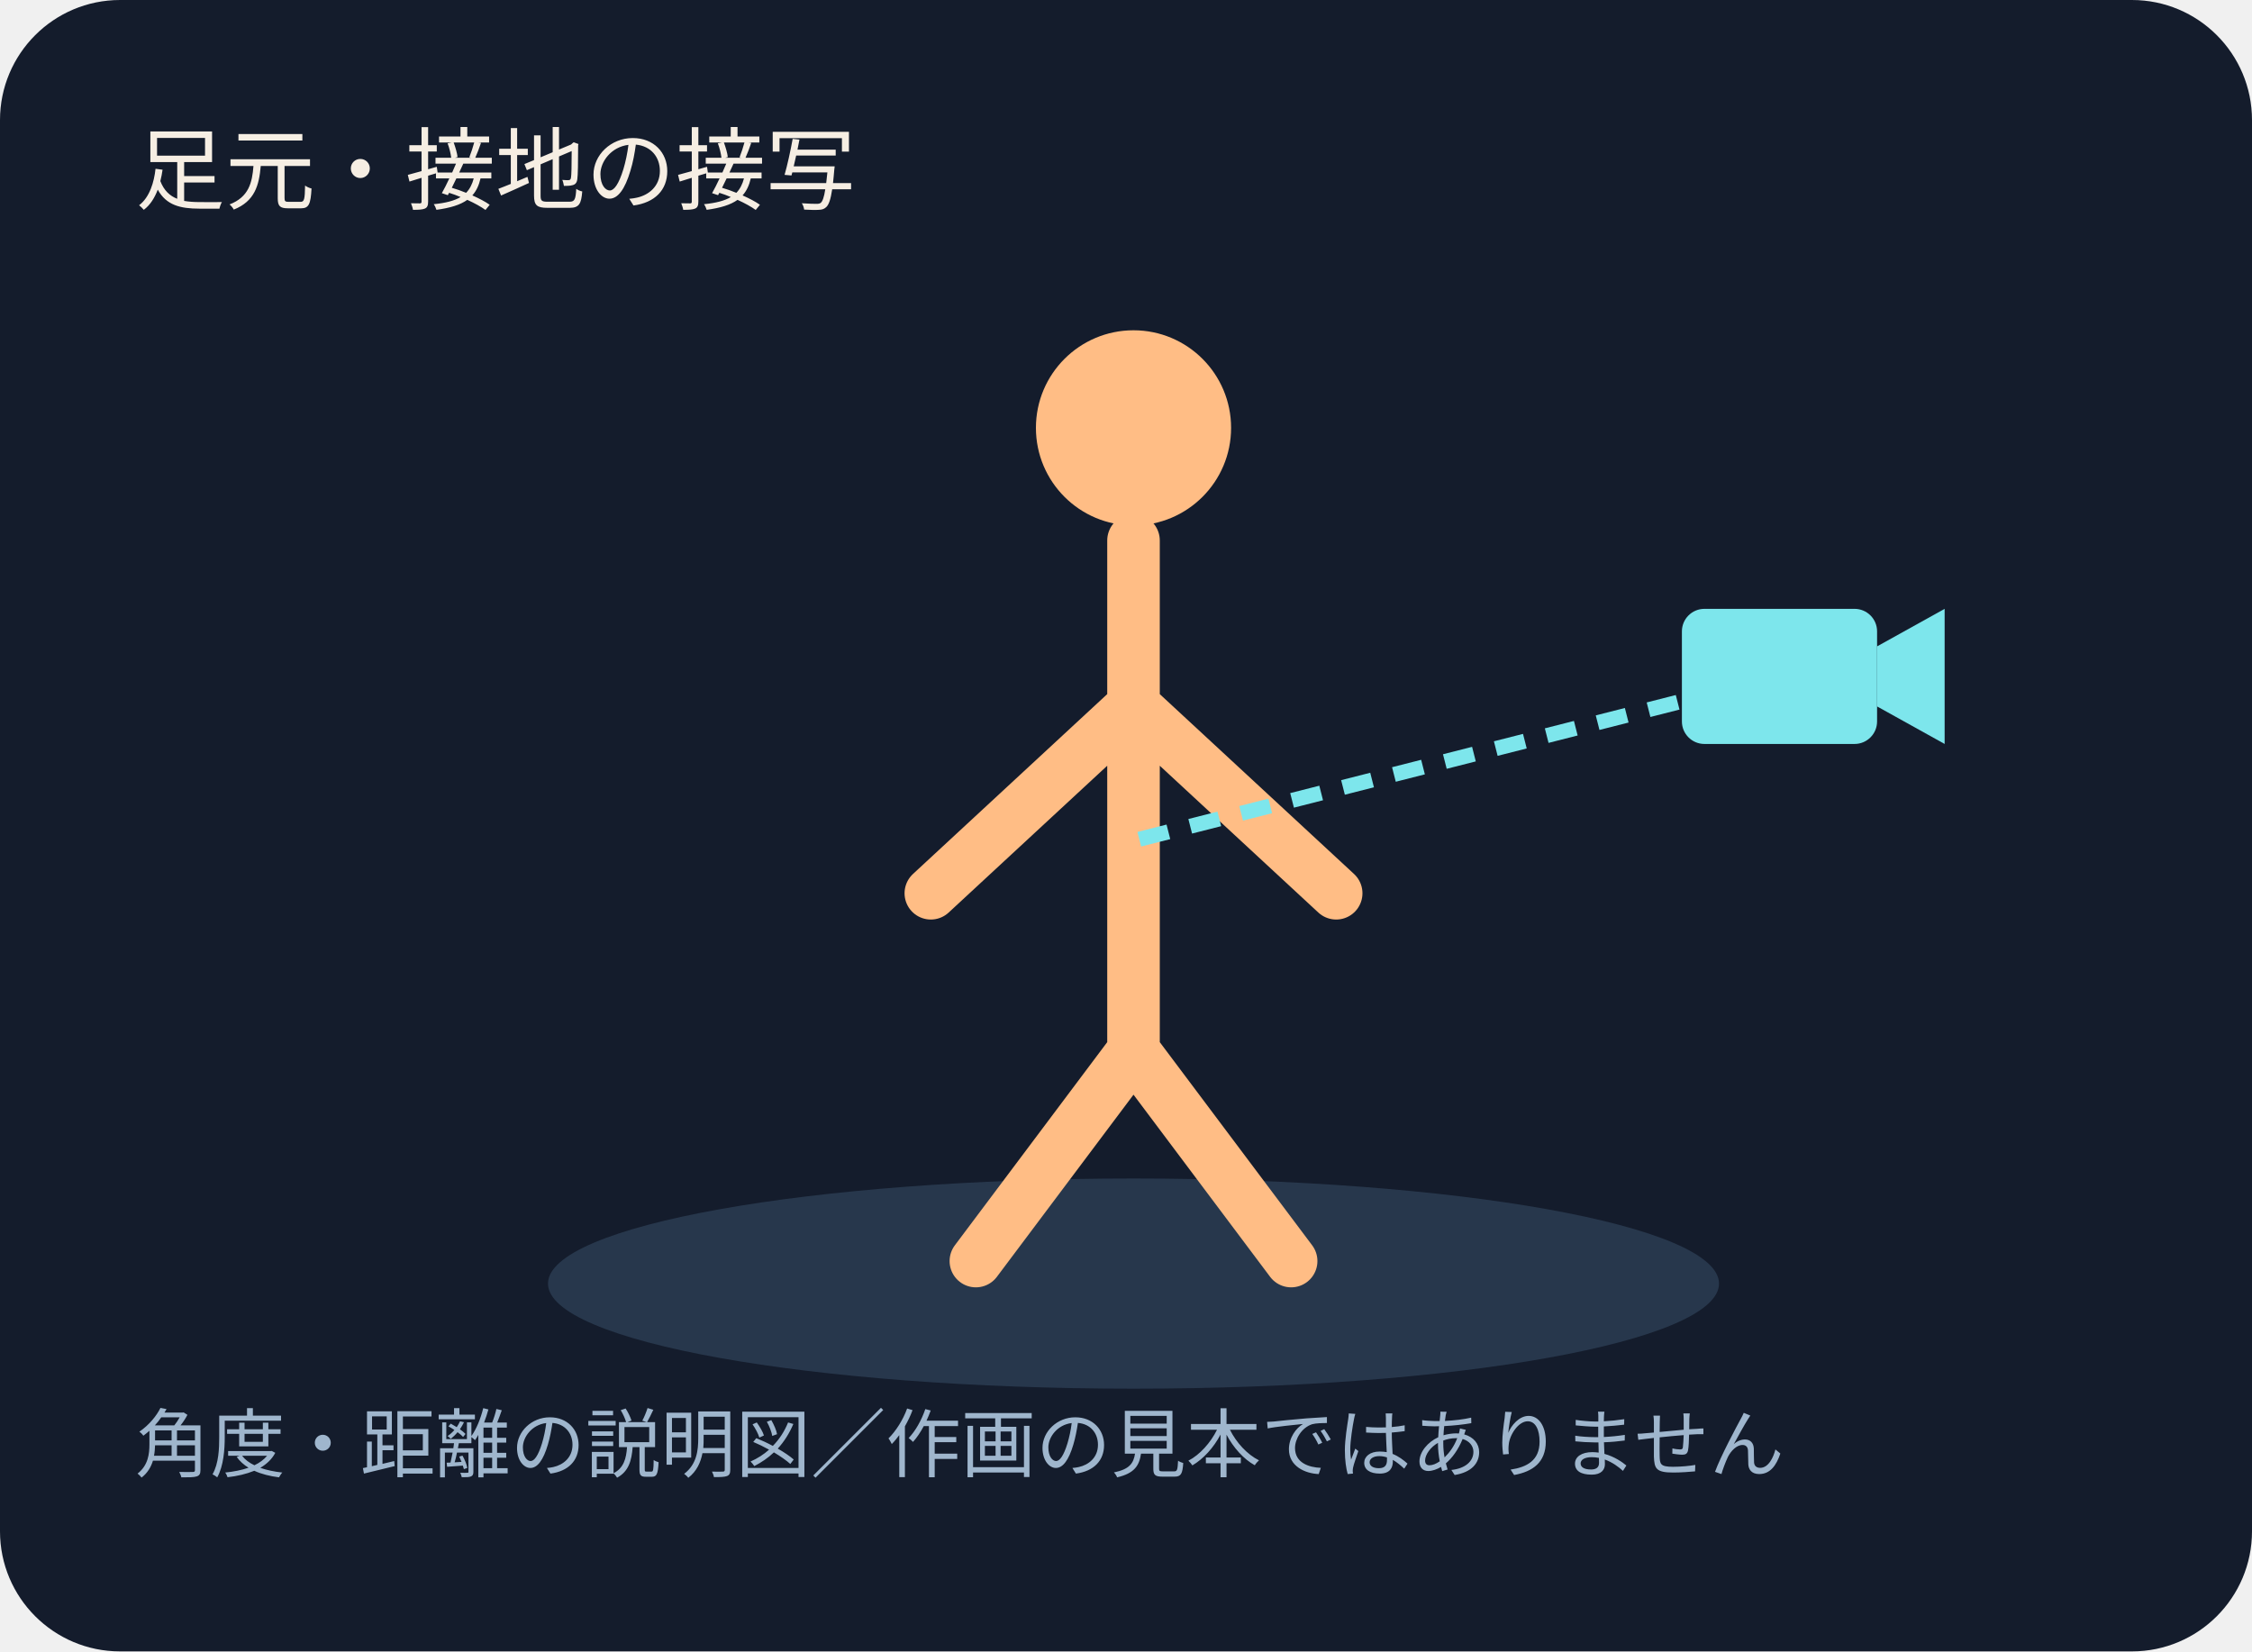
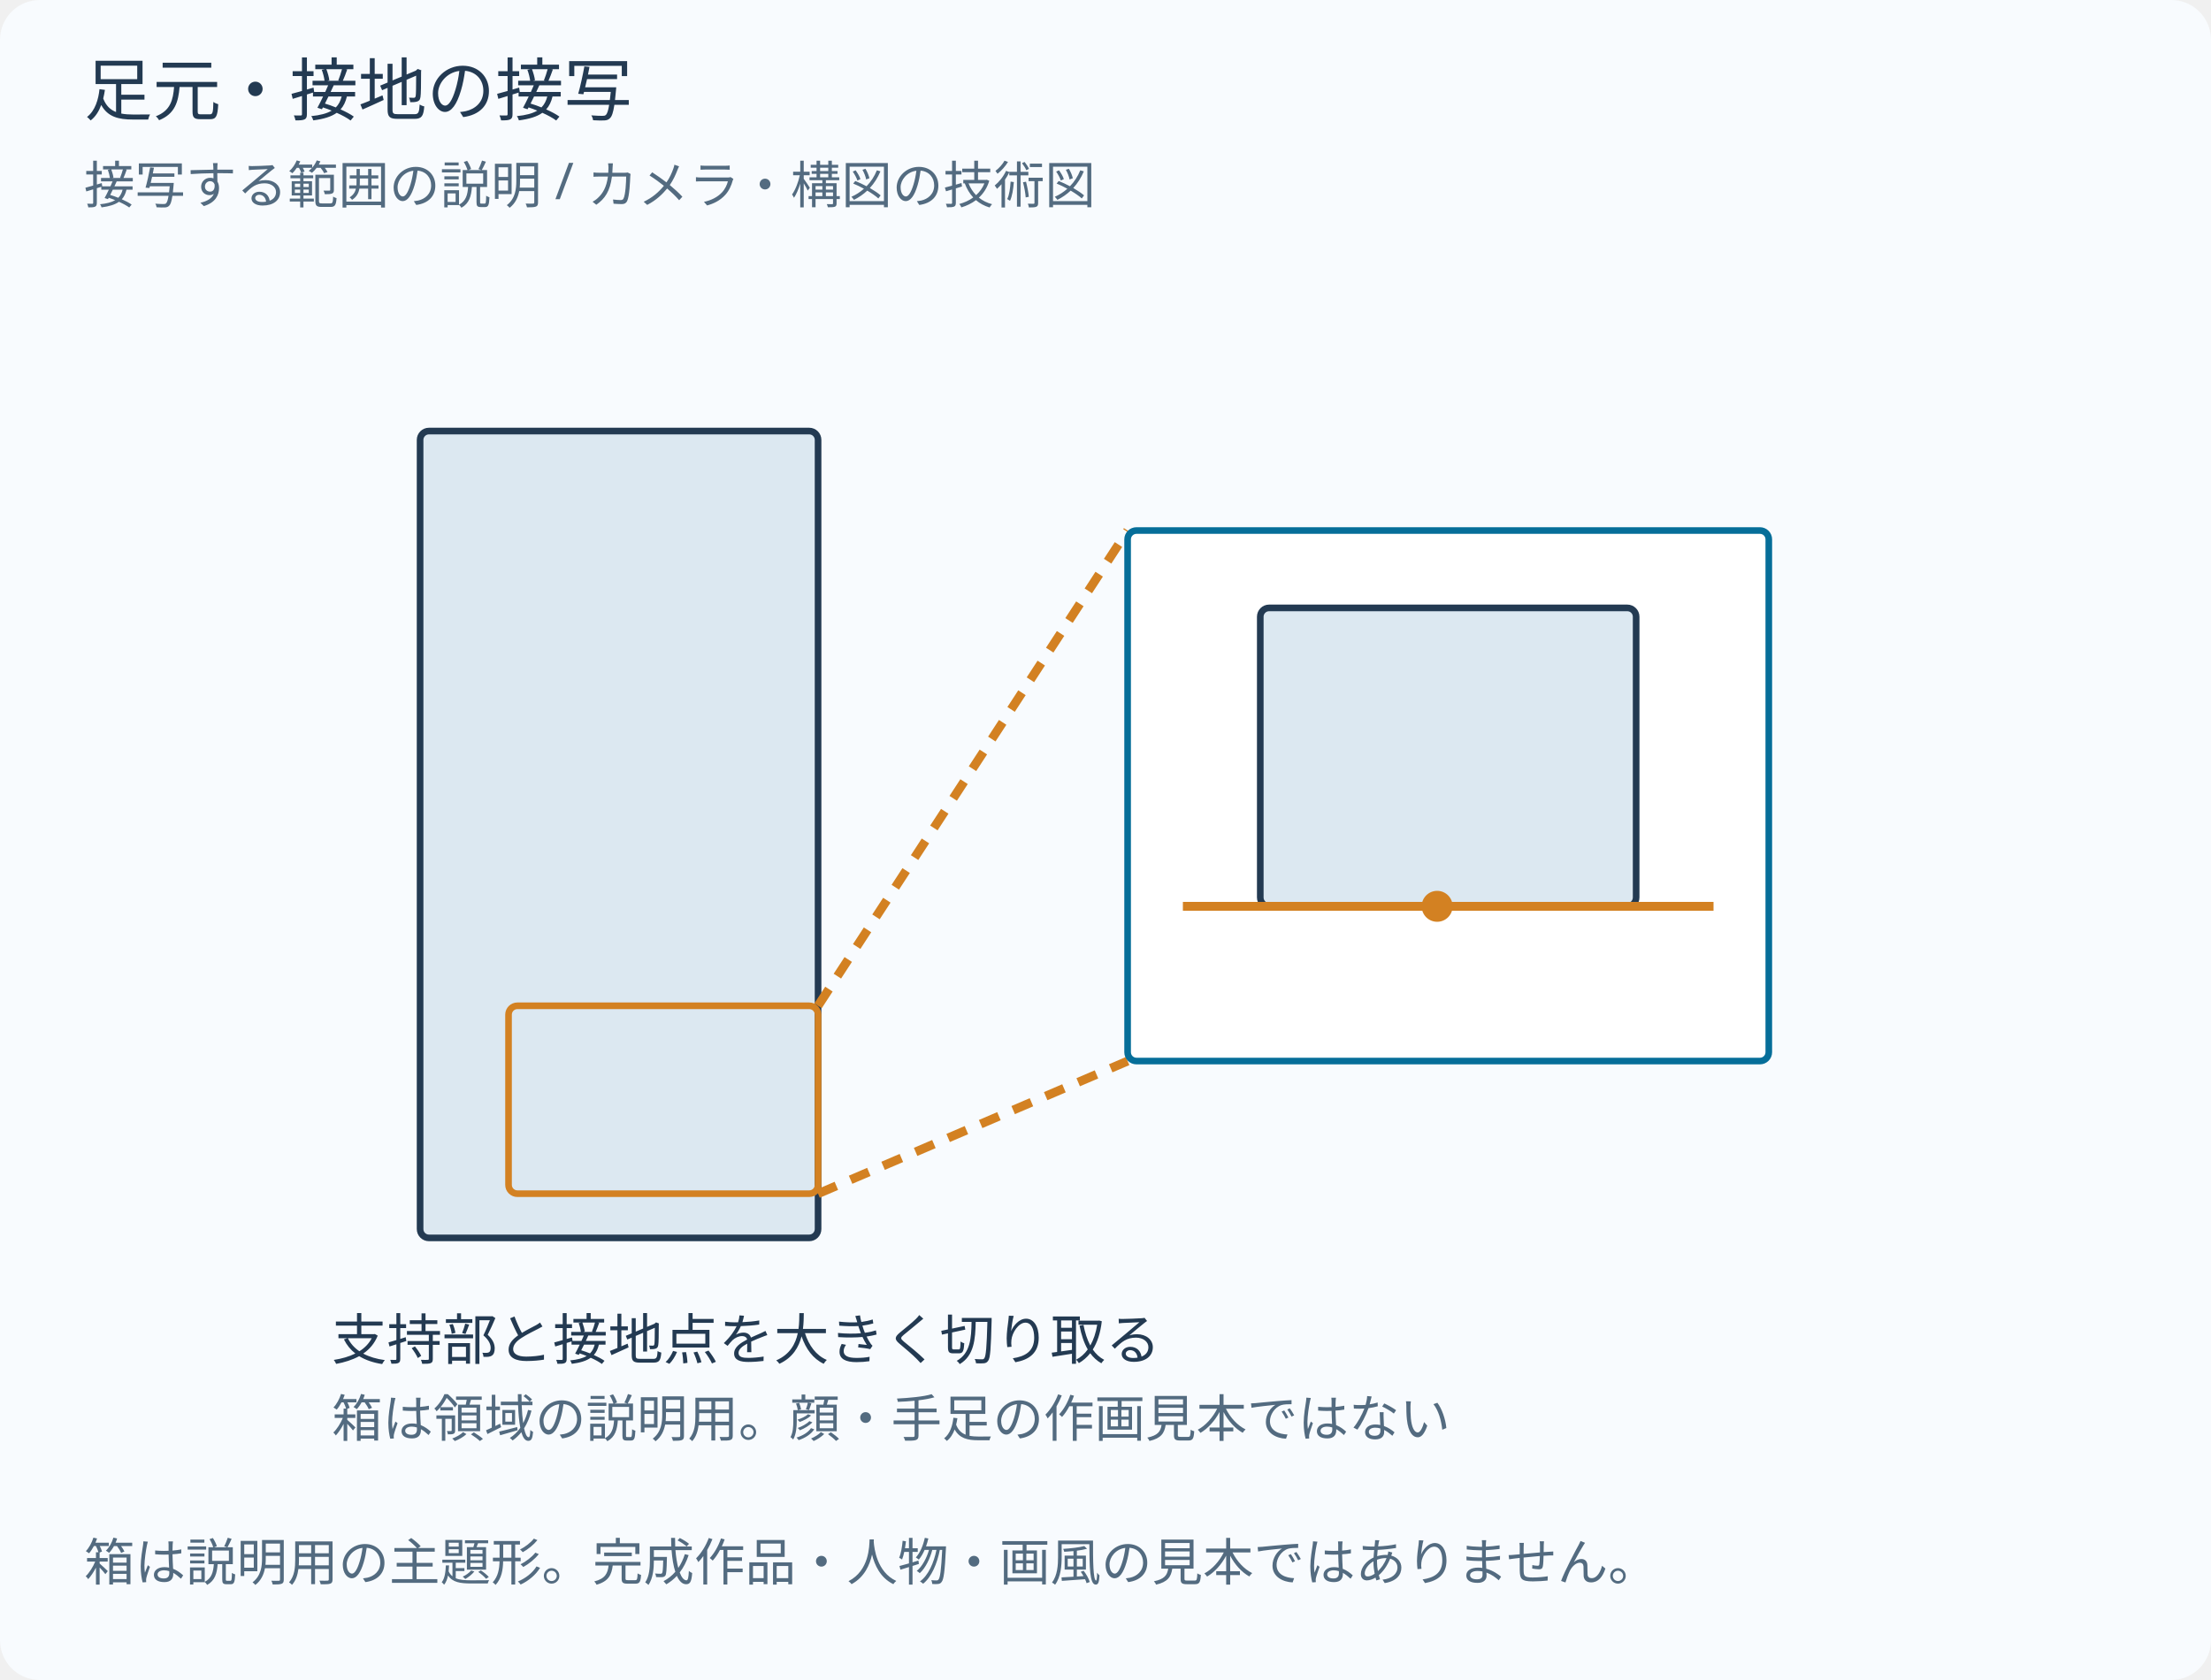
- <svg xmlns="http://www.w3.org/2000/svg" width="600" height="440" viewBox="0 0 300 220">
-   <rect width="300" height="220" rx="16" fill="#141c2c" />
-   <text x="18" y="27" fill="#f6eee3" font-family="sans-serif" font-size="12">足元・接地の接写</text>
-   <ellipse cx="151" cy="171" rx="78" ry="14" fill="#27374c" />
-   <path d="M151 72v68m0-46l-27 25m27-25l27 25m-27 21l-21 28m21-28l21 28" stroke="#ffbd85" stroke-width="7" stroke-linecap="round" fill="none" />
-   <circle cx="151" cy="57" r="13" fill="#ffbd85" />
-   <path d="M237.055 90.111L151 112" stroke="#7de6ec" stroke-width="2" stroke-dasharray="4 3" />
-   <g transform="translate(224.0548 81.11071) rotate(0 13 9)">
-     <rect width="26" height="18" rx="3" fill="#7de6ec" />
-     <path d="M26 5l9-5v18l-9-5" fill="#7de6ec" />
-   </g>
-   <text x="18" y="196" fill="#9fb6cd" font-family="sans-serif" font-size="10">角度・距離の説明図／作画の見本ではありません</text>
+ <svg xmlns="http://www.w3.org/2000/svg" width="1000" height="760" viewBox="0 0 1000 760" role="img" aria-labelledby="diagram-title diagram-desc" data-diagram-kind="crop">
+   <rect width="1000" height="760" rx="18" fill="#f8fbfe" />
+   <text x="38" y="52" font-size="31" fill="#233a52" text-anchor="start" font-family="sans-serif">足元・接地の接写</text>
+   <text x="38" y="92" font-size="23" fill="#536b80" text-anchor="start" font-family="sans-serif">接写する範囲の説明 / カメラ・構図の技術図</text>
+   <rect id="subject-shape" x="190" y="195" width="180" height="365" rx="4" fill="#dce8f1" stroke="#233a52" stroke-width="3" />
+   <rect id="selected-crop" x="230" y="455" width="140" height="85" rx="4" fill="none" stroke="#d38122" stroke-width="3" />
+   <line x1="370" y1="455" x2="510" y2="240" stroke="#d38122" stroke-width="4" stroke-dasharray="9 7" />
+   <line x1="370" y1="540" x2="510" y2="480" stroke="#d38122" stroke-width="4" stroke-dasharray="9 7" />
+   <rect id="detail-frame" x="510" y="240" width="290" height="240" rx="4" fill="#ffffff" stroke="#066e99" stroke-width="3" />
+   <rect x="570" y="275" width="170" height="135" rx="4" fill="#dce8f1" stroke="#233a52" stroke-width="3" />
+   <line x1="535" y1="410" x2="775" y2="410" stroke="#d38122" stroke-width="4" />
+   <circle cx="650" cy="410" r="7" fill="#d38122" />
+   <text x="150" y="615" font-size="25" fill="#233a52" text-anchor="start" font-family="sans-serif">支持部と接地点を大きく切り取る</text>
+   <text x="150" y="650" font-size="23" fill="#536b80" text-anchor="start" font-family="sans-serif">箱は領域の説明用。顔・手足の作画見本ではない</text>
+   <text x="38" y="715" font-size="23" fill="#536b80" text-anchor="start" font-family="sans-serif">箱は説明用の主題形。完成作品・人物・画風の見本ではありません。</text>
</svg>
